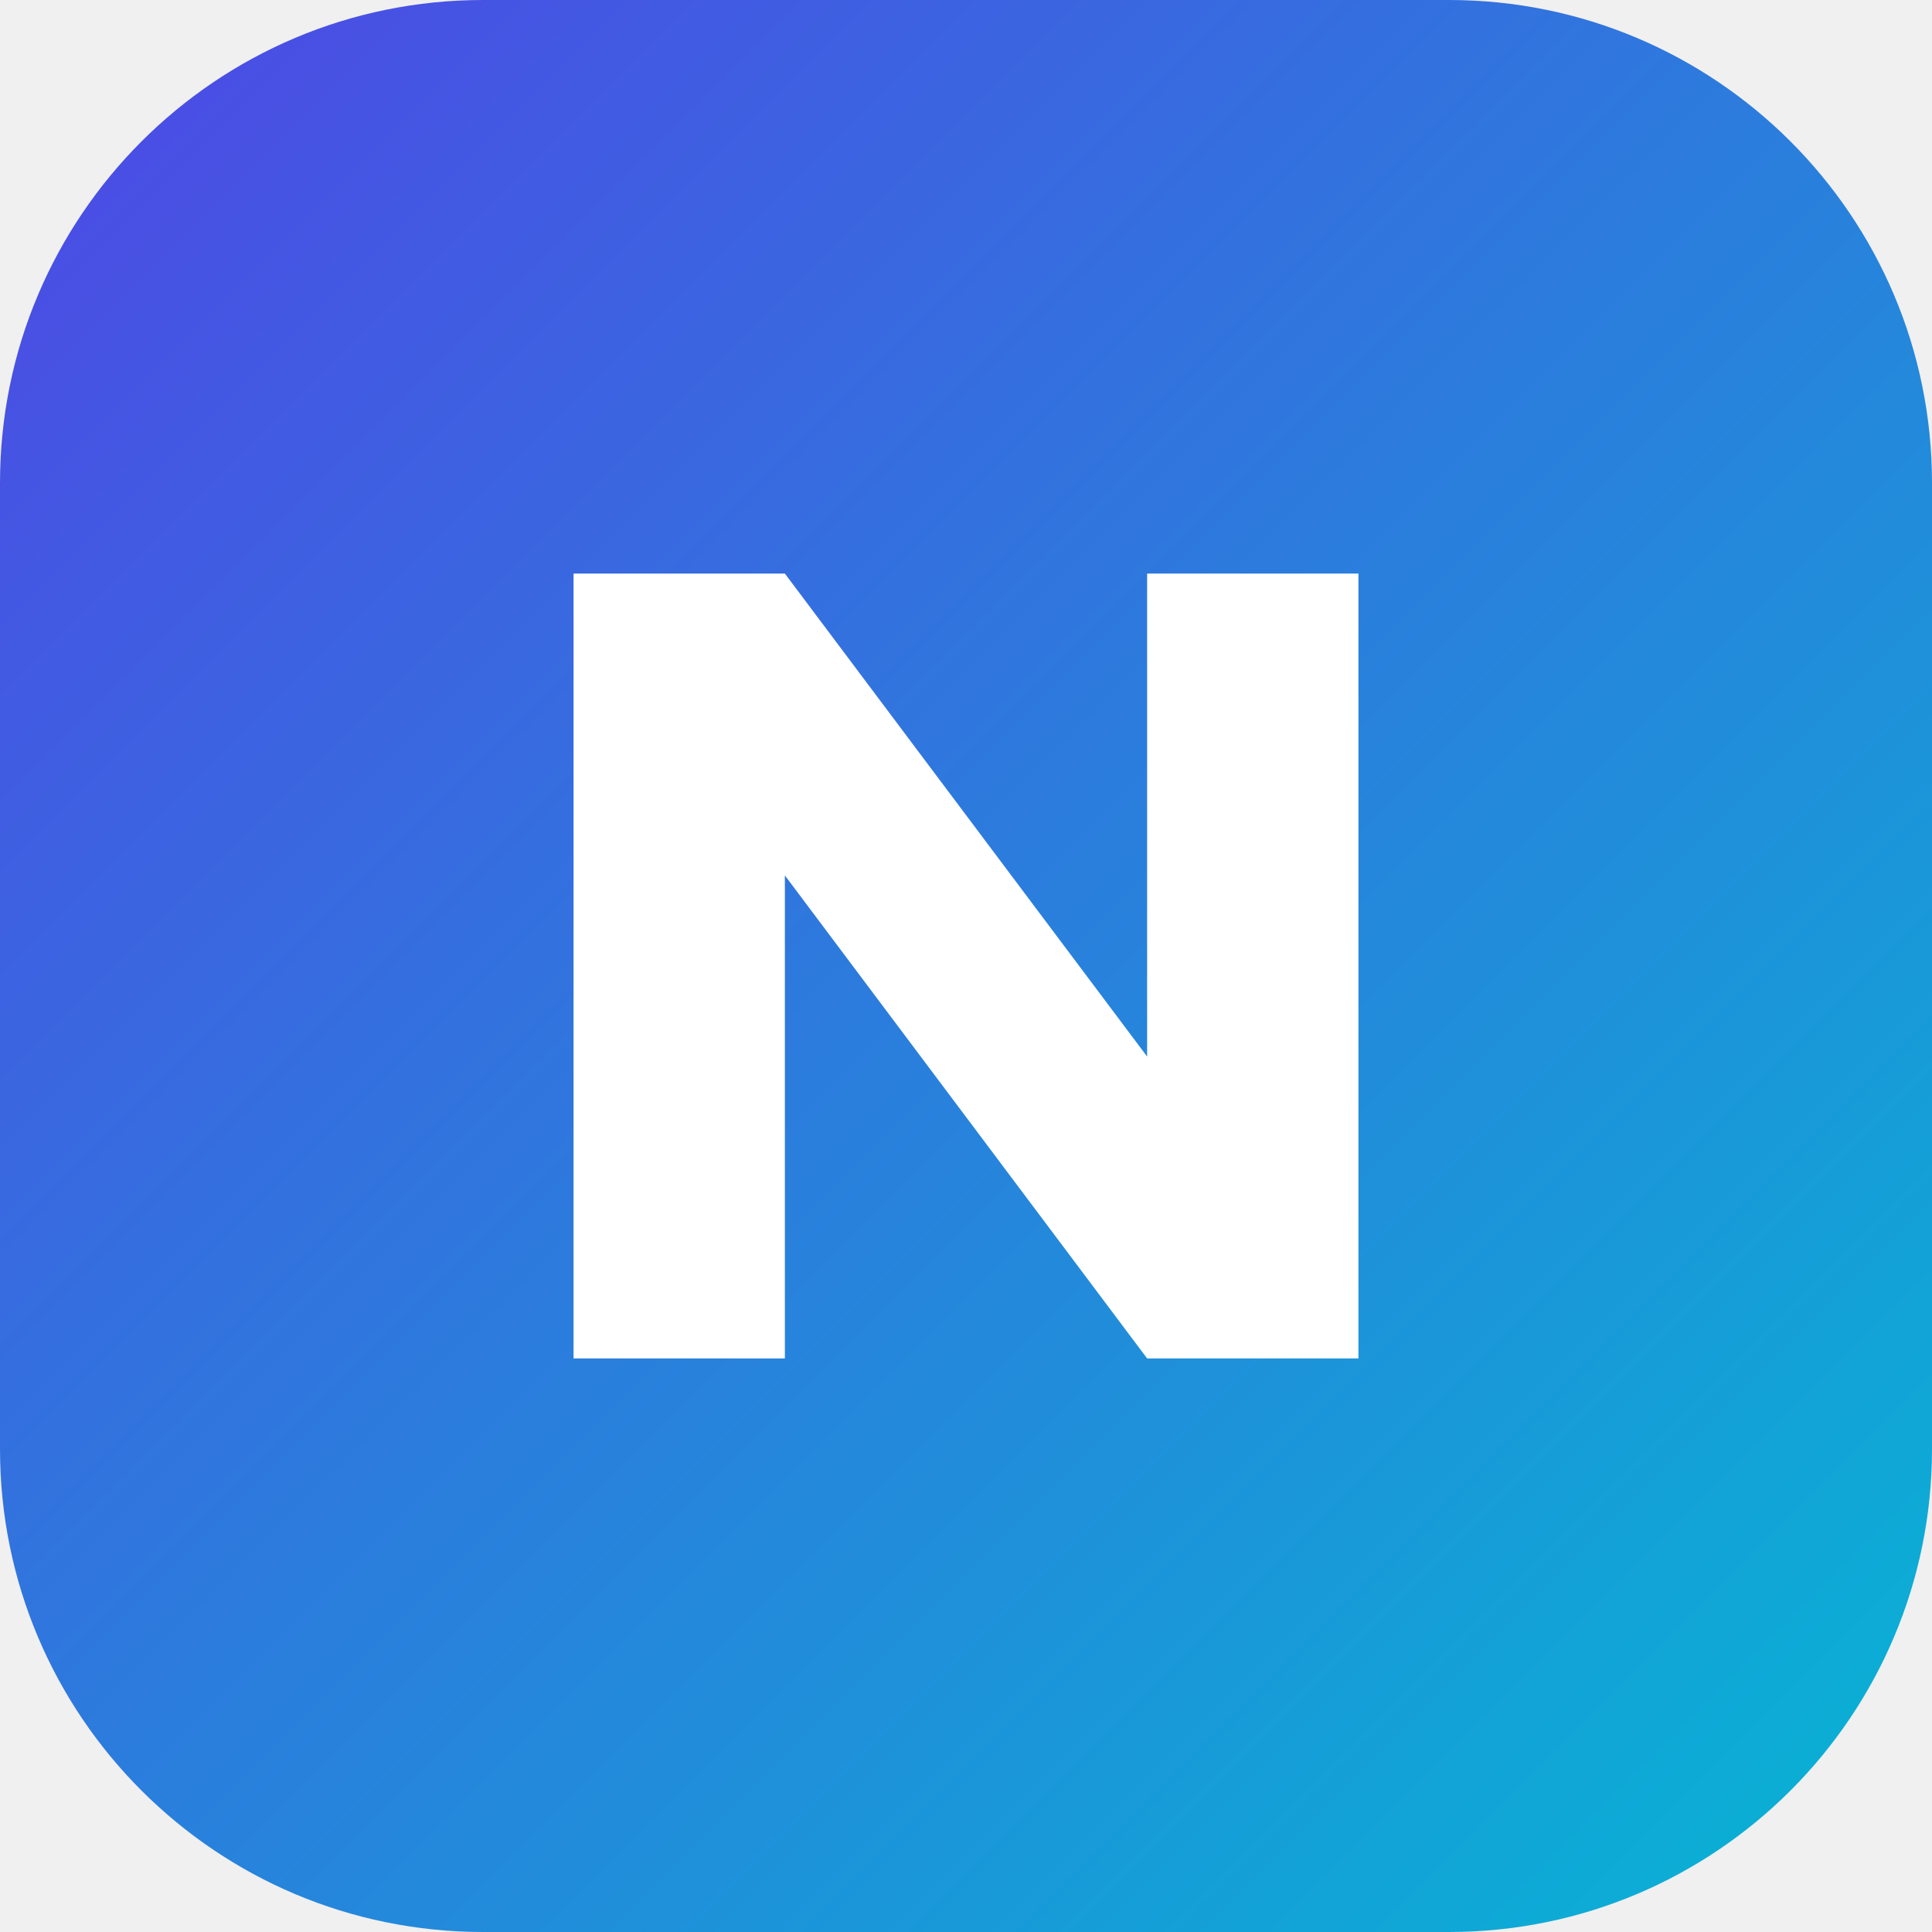
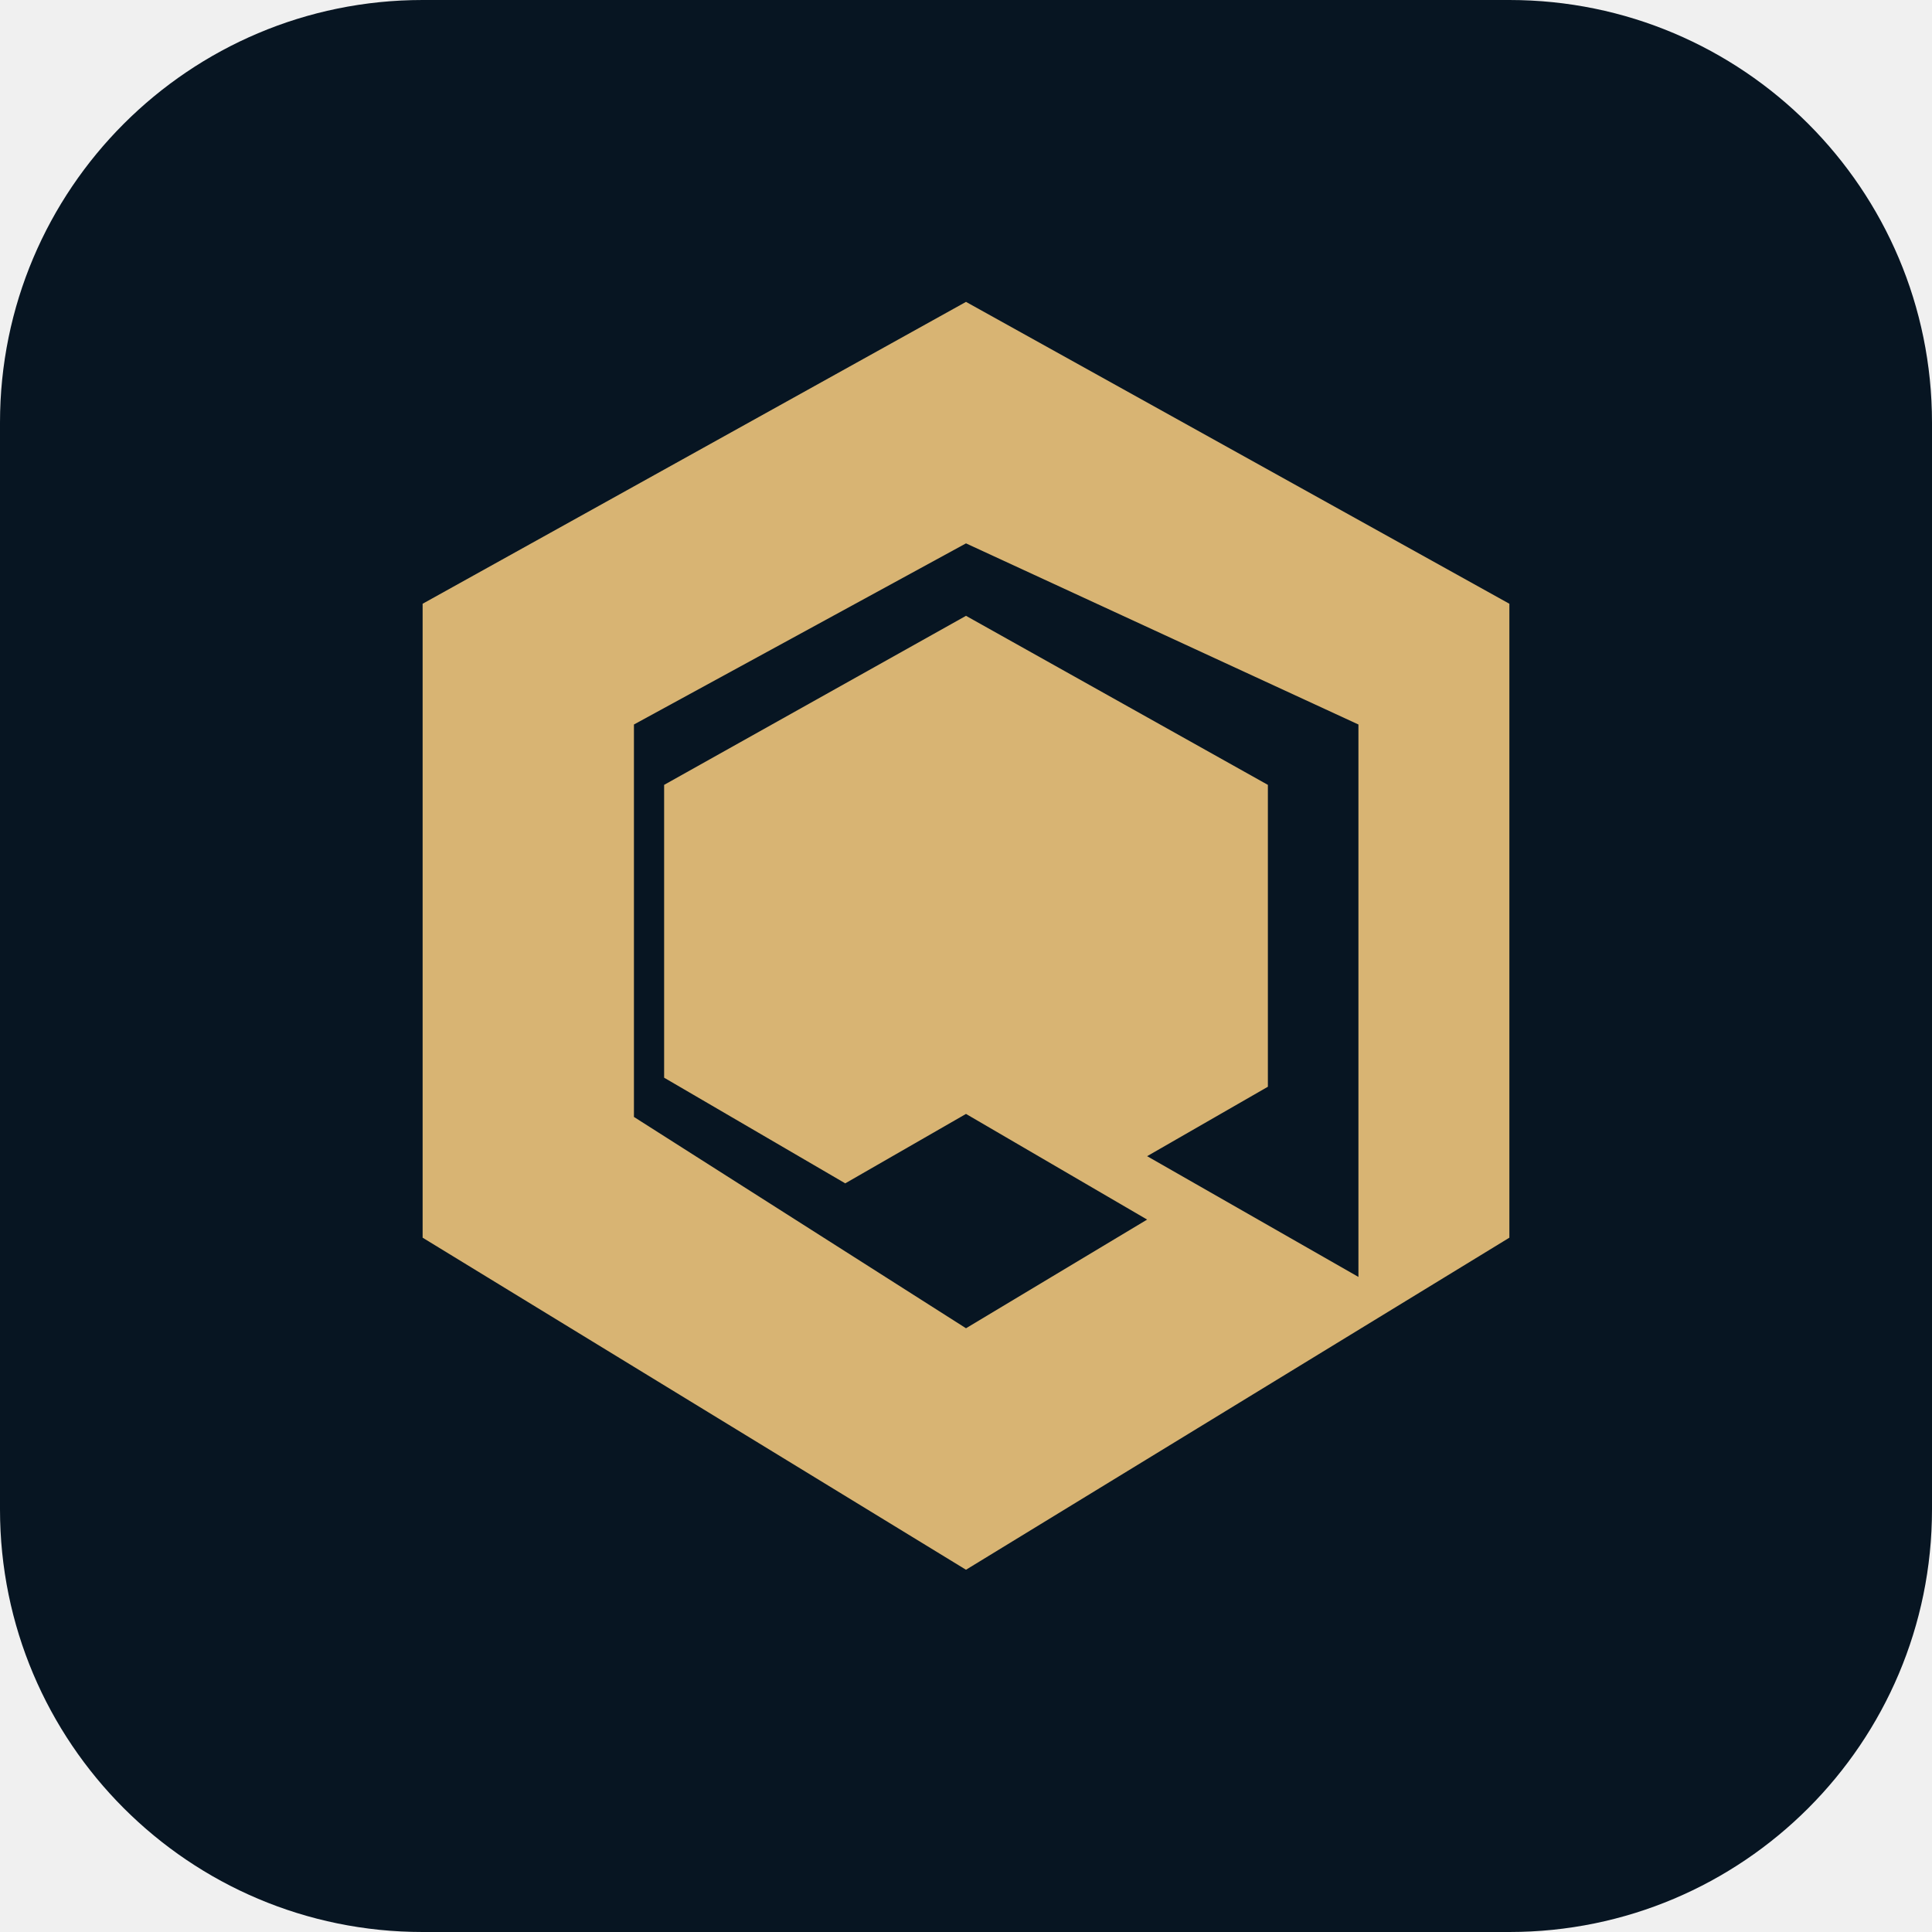
- <svg xmlns="http://www.w3.org/2000/svg" viewBox="0 0 64 64">
-   <defs>
-     <linearGradient id="g" x1="0" y1="0" x2="1" y2="1">
-       <stop stop-color="#4f46e5" />
-       <stop offset="1" stop-color="#06b6d4" />
-     </linearGradient>
-   </defs>
-   <rect width="64" height="64" rx="16" fill="url(#g)" />
-   <path d="M19 45V19h7l12 16V19h7v26h-7L26 29v16z" fill="white" />
+ <svg xmlns="http://www.w3.org/2000/svg" viewBox="0 0 64 64" role="img" aria-label="Qorvexa">
+   <rect width="64" height="64" rx="14" fill="#071522" />
+   <path d="M32 10 50 20v21L32 52 14 41V20Zm0 8-11 6v13l11 7 6-3.6-6-3.5-4 2.3-6-3.5V26l10-5.6L42 26v10l-4 2.3 7 4V24Z" fill="#d8b473" />
</svg>
